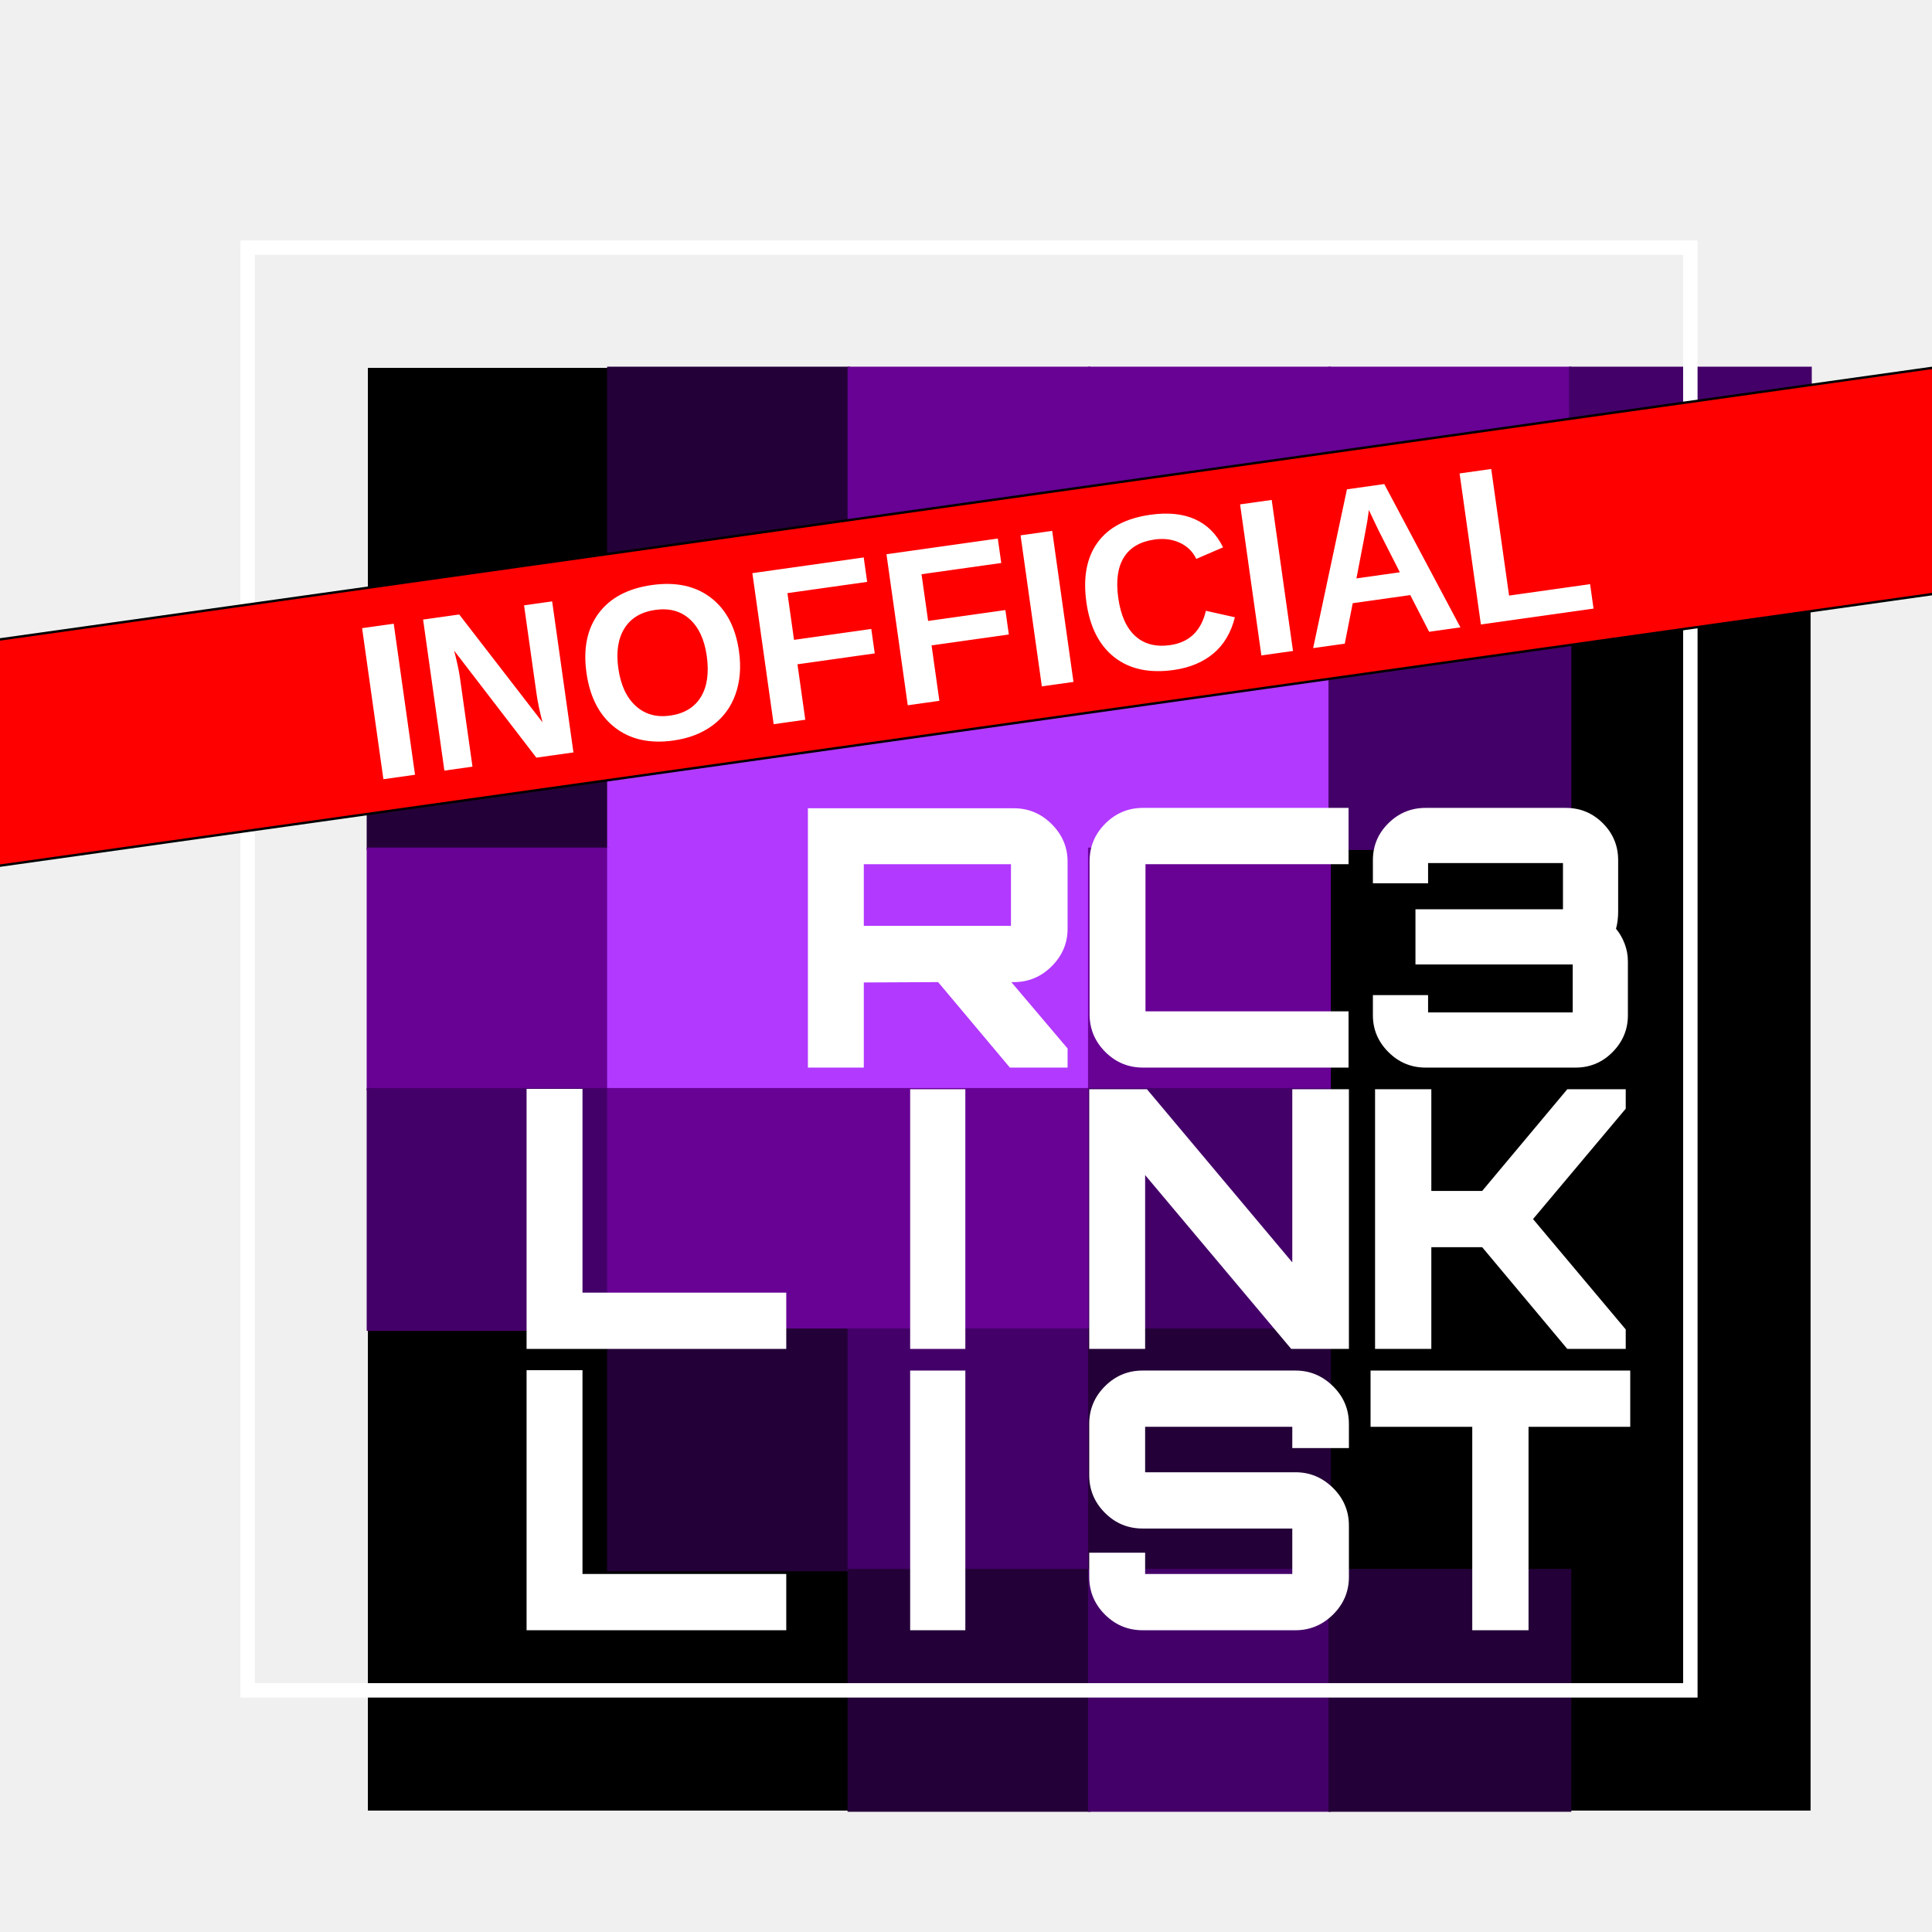
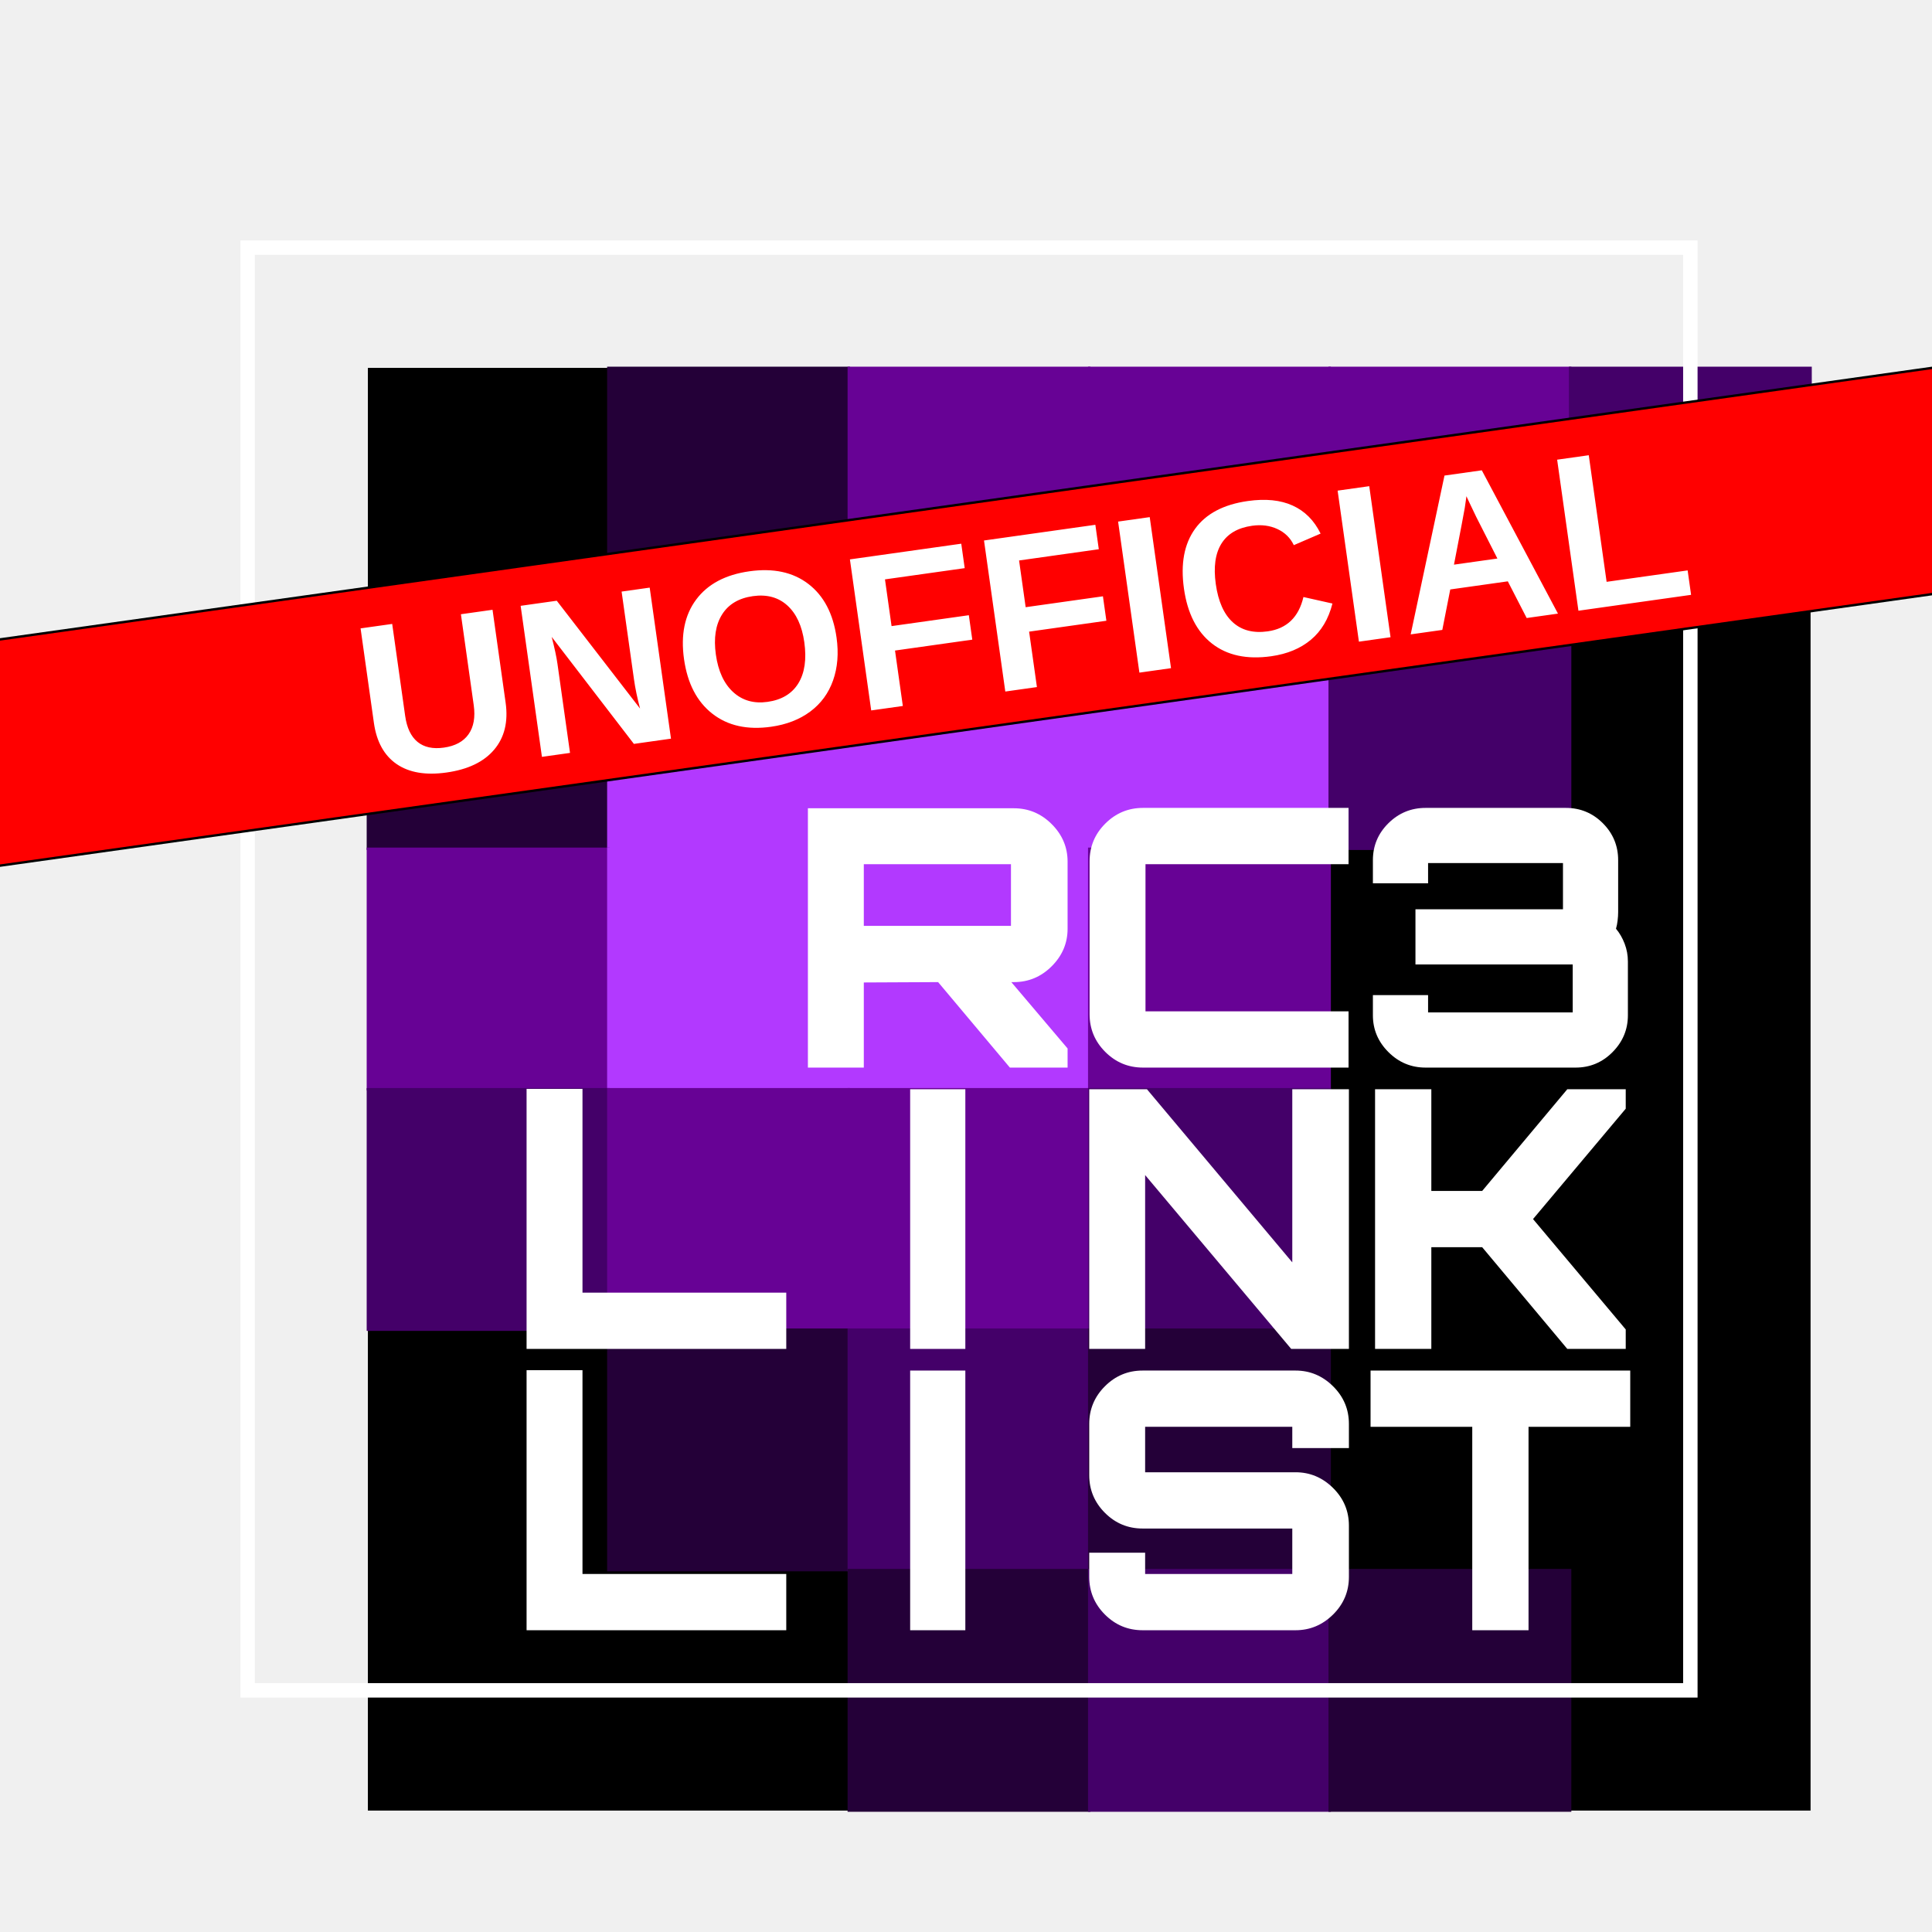
<svg xmlns="http://www.w3.org/2000/svg" width="350" height="350" viewBox="507 10.812 803.5 803.5" style="background:black">
  <g fill="none" fill-rule="nonzero" stroke="none" stroke-width="none" stroke-linecap="none" stroke-linejoin="miter" stroke-miterlimit="10" stroke-dasharray="none" stroke-dashoffset="0" font-family="none" font-weight="none" font-size="none" text-anchor="none" style="mix-blend-mode: normal">
    <g stroke="none">
      <path d="M660,763.812v-600h600v600z" fill="#000000" stroke-width="1" stroke-linecap="butt" stroke-dasharray="" />
      <path transform="translate(659.5,163.3125) scale(1.01,1.01)" d="M0,100v-100h100v100z" fill="none" stroke-width="3" stroke-linecap="round" stroke-dasharray="4,10" />
      <path transform="translate(658.5,163.3125) scale(1.01,1.01)" d="M100,100v-100h100v100z" fill="#240038" stroke-width="3" stroke-linecap="round" stroke-dasharray="4,10" />
      <path transform="translate(657.5,163.3125) scale(1.01,1.01)" d="M200,100v-100h100v100z" fill="#670295" stroke-width="3" stroke-linecap="round" stroke-dasharray="4,10" />
      <path transform="translate(656.5,163.3125) scale(1.01,1.01)" d="M300,100v-100h100v100z" fill="#670295" stroke-width="3" stroke-linecap="round" stroke-dasharray="4,10" />
      <path transform="translate(655.5,163.3125) scale(1.01,1.01)" d="M400,100v-100h100v100z" fill="#670295" stroke-width="3" stroke-linecap="round" stroke-dasharray="4,10" />
      <path transform="translate(654.5,163.3125) scale(1.01,1.01)" d="M500,100v-100h100v100z" fill="#440069" stroke-width="3" stroke-linecap="round" stroke-dasharray="4,10" />
      <path transform="translate(659.5,162.3125) scale(1.01,1.01)" d="M0,200v-100h100v100z" fill="#240038" stroke-width="3" stroke-linecap="round" stroke-dasharray="4,10" />
      <path transform="translate(658.5,162.3125) scale(1.01,1.01)" d="M100,200v-100h100v100z" fill="#b239ff" stroke-width="3" stroke-linecap="round" stroke-dasharray="4,10" />
      <path transform="translate(657.5,162.3125) scale(1.01,1.01)" d="M200,200v-100h100v100z" fill="#b239ff" stroke-width="3" stroke-linecap="round" stroke-dasharray="4,10" />
      <path transform="translate(656.5,162.3125) scale(1.01,1.01)" d="M300,200v-100h100v100z" fill="#b239ff" stroke-width="3" stroke-linecap="round" stroke-dasharray="4,10" />
      <path transform="translate(655.5,162.3125) scale(1.01,1.01)" d="M400,200v-100h100v100z" fill="#440069" stroke-width="3" stroke-linecap="round" stroke-dasharray="4,10" />
      <path transform="translate(654.5,162.3125) scale(1.01,1.01)" d="M500,200v-100h100v100z" fill="none" stroke-width="3" stroke-linecap="round" stroke-dasharray="4,10" />
      <path transform="translate(659.5,161.3125) scale(1.01,1.01)" d="M0,300v-100h100v100z" fill="#670295" stroke-width="3" stroke-linecap="round" stroke-dasharray="4,10" />
      <path transform="translate(658.5,161.3125) scale(1.01,1.01)" d="M100,300v-100h100v100z" fill="#b239ff" stroke-width="3" stroke-linecap="round" stroke-dasharray="4,10" />
      <path transform="translate(657.5,161.3125) scale(1.01,1.01)" d="M200,300v-100h100v100z" fill="#b239ff" stroke-width="3" stroke-linecap="round" stroke-dasharray="4,10" />
      <path transform="translate(656.5,161.3125) scale(1.01,1.01)" d="M300,300v-100h100v100z" fill="#670295" stroke-width="3" stroke-linecap="round" stroke-dasharray="4,10" />
      <path transform="translate(655.5,161.3125) scale(1.01,1.01)" d="M400,300v-100h100v100z" fill="none" stroke-width="3" stroke-linecap="round" stroke-dasharray="4,10" />
      <path transform="translate(654.5,161.3125) scale(1.01,1.01)" d="M500,300v-100h100v100z" fill="none" stroke-width="3" stroke-linecap="round" stroke-dasharray="4,10" />
      <path transform="translate(659.5,160.3125) scale(1.01,1.01)" d="M0,400v-100h100v100z" fill="#440069" stroke-width="3" stroke-linecap="round" stroke-dasharray="4,10" />
      <path transform="translate(658.5,160.3125) scale(1.01,1.01)" d="M100,400v-100h100v100z" fill="#670295" stroke-width="3" stroke-linecap="round" stroke-dasharray="4,10" />
      <path transform="translate(657.5,160.3125) scale(1.01,1.01)" d="M200,400v-100h100v100z" fill="#670295" stroke-width="3" stroke-linecap="round" stroke-dasharray="4,10" />
      <path transform="translate(656.5,160.3125) scale(1.01,1.01)" d="M300,400v-100h100v100z" fill="#440069" stroke-width="3" stroke-linecap="round" stroke-dasharray="4,10" />
      <path transform="translate(655.5,160.3125) scale(1.01,1.01)" d="M400,400v-100h100v100z" fill="none" stroke-width="3" stroke-linecap="round" stroke-dasharray="4,10" />
      <path transform="translate(654.5,160.3125) scale(1.01,1.01)" d="M500,400v-100h100v100z" fill="none" stroke-width="3" stroke-linecap="round" stroke-dasharray="4,10" />
      <path transform="translate(659.5,159.3125) scale(1.01,1.01)" d="M0,500v-100h100v100z" fill="none" stroke-width="3" stroke-linecap="round" stroke-dasharray="4,10" />
      <path transform="translate(658.5,159.3125) scale(1.01,1.01)" d="M100,500v-100h100v100z" fill="#240038" stroke-width="3" stroke-linecap="round" stroke-dasharray="4,10" />
      <path transform="translate(657.5,159.3125) scale(1.01,1.01)" d="M200,500v-100h100v100z" fill="#440069" stroke-width="3" stroke-linecap="round" stroke-dasharray="4,10" />
      <path transform="translate(656.5,159.3125) scale(1.01,1.01)" d="M300,500v-100h100v100z" fill="#240038" stroke-width="3" stroke-linecap="round" stroke-dasharray="4,10" />
      <path transform="translate(655.5,159.3125) scale(1.01,1.01)" d="M400,500v-100h100v100z" fill="none" stroke-width="3" stroke-linecap="round" stroke-dasharray="4,10" />
      <path transform="translate(654.5,159.3125) scale(1.01,1.01)" d="M500,500v-100h100v100z" fill="none" stroke-width="3" stroke-linecap="round" stroke-dasharray="4,10" />
      <path transform="translate(659.5,158.3125) scale(1.01,1.01)" d="M0,600v-100h100v100z" fill="none" stroke-width="3" stroke-linecap="round" stroke-dasharray="4,10" />
      <path transform="translate(658.5,158.3125) scale(1.01,1.01)" d="M100,600v-100h100v100z" fill="none" stroke-width="3" stroke-linecap="round" stroke-dasharray="4,10" />
      <path transform="translate(657.5,158.3125) scale(1.01,1.01)" d="M200,600v-100h100v100z" fill="#240038" stroke-width="3" stroke-linecap="round" stroke-dasharray="4,10" />
      <path transform="translate(656.5,158.3125) scale(1.01,1.01)" d="M300,600v-100h100v100z" fill="#440069" stroke-width="3" stroke-linecap="round" stroke-dasharray="4,10" />
      <path transform="translate(655.5,158.3125) scale(1.01,1.01)" d="M400,600v-100h100v100z" fill="#240038" stroke-width="3" stroke-linecap="round" stroke-dasharray="4,10" />
      <path transform="translate(654.5,158.3125) scale(1.01,1.01)" d="M500,600v-100h100v100z" fill="none" stroke-width="3" stroke-linecap="round" stroke-dasharray="4,10" />
    </g>
    <path d="M1060,563.812v-100h100v100z" fill="none" stroke="none" stroke-width="3" stroke-linecap="round" stroke-dasharray="4,10" />
    <g stroke-linecap="butt" stroke-dasharray="">
      <path d="M610,713.812v-600h600v600z" fill="none" stroke="#ffffff" stroke-width="6" />
      <g fill="#ffffff" stroke="none" stroke-width="1">
        <path d="M1142.7,688.812h-23.4v-84.6h-42.3v-23.4h108v23.4h-42.3z" />
        <path d="M1045.8,688.812h-63.6c-6.1,0 -11.323,-2.173 -15.67,-6.52c-4.353,-4.353 -6.53,-9.58 -6.53,-15.68v0v-10.05h23.25v3.9c0,3.3 0,4.95 0,4.95c0,0 1.65,0 4.95,0v0h51.3c3.3,0 4.95,0 4.95,0c0,0 0,-1.65 0,-4.95v0v-9c0,-3.3 0,-4.95 0,-4.95c0,0 -1.65,0 -4.95,0v0h-57.3c-6.1,0 -11.323,-2.173 -15.67,-6.52c-4.353,-4.353 -6.53,-9.58 -6.53,-15.68v0v-21.3c0,-6.1 2.177,-11.323 6.53,-15.67c4.347,-4.353 9.57,-6.53 15.67,-6.53v0h63.6c6,0 11.2,2.177 15.6,6.53c4.4,4.347 6.6,9.57 6.6,15.67v0v10.05h-23.55v-3.9c0,-3.3 0,-4.95 0,-4.95c0,0 -1.65,0 -4.95,0v0h-51.3c-3.3,0 -4.95,0 -4.95,0c0,0 0,1.65 0,4.95v0v9c0,3.3 0,4.95 0,4.95c0,0 1.65,0 4.95,0v0h57.6c6,0 11.2,2.177 15.6,6.53c4.4,4.347 6.6,9.57 6.6,15.67v0v21.3c0,6.1 -2.2,11.327 -6.6,15.68c-4.4,4.347 -9.6,6.52 -15.6,6.52z" />
        <path d="M908.475,688.812h-22.95v-108h22.95z" />
        <path d="M834,688.812h-108v-108.15h23.25v84.75h84.75z" />
        <path d="M1102.275,571.812h-23.4v-108h23.4v42.3h21.15l35.4,-42.3h24.3v8.1l-38.55,45.9l38.55,45.9v8.1h-24.3l-35.4,-42.3h-21.15z" />
        <path d="M983.25,571.812h-23.25v-108h24l60.45,72v-72h23.55v108h-24l-60.75,-72.3z" />
        <path d="M908.475,571.812h-22.95v-108h22.95z" />
        <path d="M834,571.812h-108v-108.15h23.25v84.75h84.75z" />
        <path d="M1162.275,454.812h-62.4c-6,0 -11.15,-2.15 -15.45,-6.45c-4.3,-4.3 -6.45,-9.4 -6.45,-15.3v0v-8.4h22.95v2.25c0,3.3 0,4.95 0,4.95c0,0 1.65,0 4.95,0v0h50.25c3.3,0 4.95,0 4.95,0c0,0 0,-1.65 0,-4.95v0v-10.05c0,-3.3 0,-4.95 0,-4.95c0,0 -1.65,0 -4.95,0v0h-60.45v-22.95h56.4c3.3,0 4.95,0 4.95,0c0,0 0,-1.65 0,-4.95v0v-9.3c0,-3.3 0,-4.95 0,-4.95c0,0 -1.65,0 -4.95,0v0h-46.2c-3.3,0 -4.95,0 -4.95,0c0,0 0,1.65 0,4.95v0v3.45h-22.95v-9.6c0,-6 2.15,-11.127 6.45,-15.38c4.3,-4.247 9.45,-6.37 15.45,-6.37v0h58.35c6,0 11.127,2.123 15.38,6.37c4.247,4.253 6.37,9.38 6.37,15.38v0v21.6c0,1.1 -0.077,2.273 -0.23,3.52c-0.147,1.253 -0.37,2.38 -0.67,3.38v0c1.5,1.8 2.7,3.877 3.6,6.23c0.9,2.347 1.35,4.82 1.35,7.42v0v22.35c0,5.9 -2.123,11 -6.37,15.3c-4.253,4.3 -9.38,6.45 -15.38,6.45z" />
        <path d="M1067.85,454.812h-85.5c-6.1,0 -11.327,-2.173 -15.68,-6.52c-4.347,-4.353 -6.52,-9.58 -6.52,-15.68v0v-63.6c0,-6.1 2.173,-11.323 6.52,-15.67c4.353,-4.353 9.58,-6.53 15.68,-6.53v0h85.5v23.4h-79.5c-3.3,0 -4.95,0 -4.95,0c0,0 0,1.65 0,4.95v0v51.3c0,3.3 0,4.95 0,4.95c0,0 1.65,0 4.95,0v0h79.5z" />
        <path d="M866.25,454.812h-23.25v-107.85h85.65c6.1,0 11.35,2.2 15.75,6.6c4.4,4.4 6.6,9.6 6.6,15.6v0v27.9c0,6 -2.2,11.2 -6.6,15.6c-4.4,4.4 -9.65,6.6 -15.75,6.6v0h-1.05l23.4,27.6v7.95h-24l-29.85,-35.55l-30.9,0.15zM871.2,395.863v0h51.3c3.3,0 4.95,0 4.95,0c0,0 0,-1.65 0,-4.95v0v-15.75c0,-3.3 0,-4.95 0,-4.95c0,0 -1.65,0 -4.95,0v0h-51.3c-3.3,0 -4.95,0 -4.95,0c0,0 0,1.65 0,4.95v0v15.75c0,3.3 0,4.95 0,4.95c0,0 1.65,0 4.95,0z" />
      </g>
    </g>
  </g>
  <rect x="747.614" y="65.915" width="908.378" height="93.174" style="stroke: rgb(0, 0, 0); fill: rgb(255, 0, 0);" transform="matrix(0.990268, -0.139173, 0.139173, 0.990268, -269.3716, 319.2872)" />
-   <text style="fill: rgb(255, 255, 255); font-family: Arial, sans-serif; font-size: 92.2px; font-weight: 700; white-space: pre;" transform="matrix(0.990207, -0.139606, 0.139606, 0.990207, -1215.53, 305.5853)" x="1853.29" y="291.74">INOFFICIAL</text>
+   <text style="fill: rgb(255, 255, 255); font-family: Arial, sans-serif; font-size: 92.2px; font-weight: 700; white-space: pre;" transform="matrix(0.990207, -0.139606, 0.139606, 0.990207, -1215.53, 305.5853)" x="1853.29" y="291.74">UNOFFICIAL</text>
</svg>
